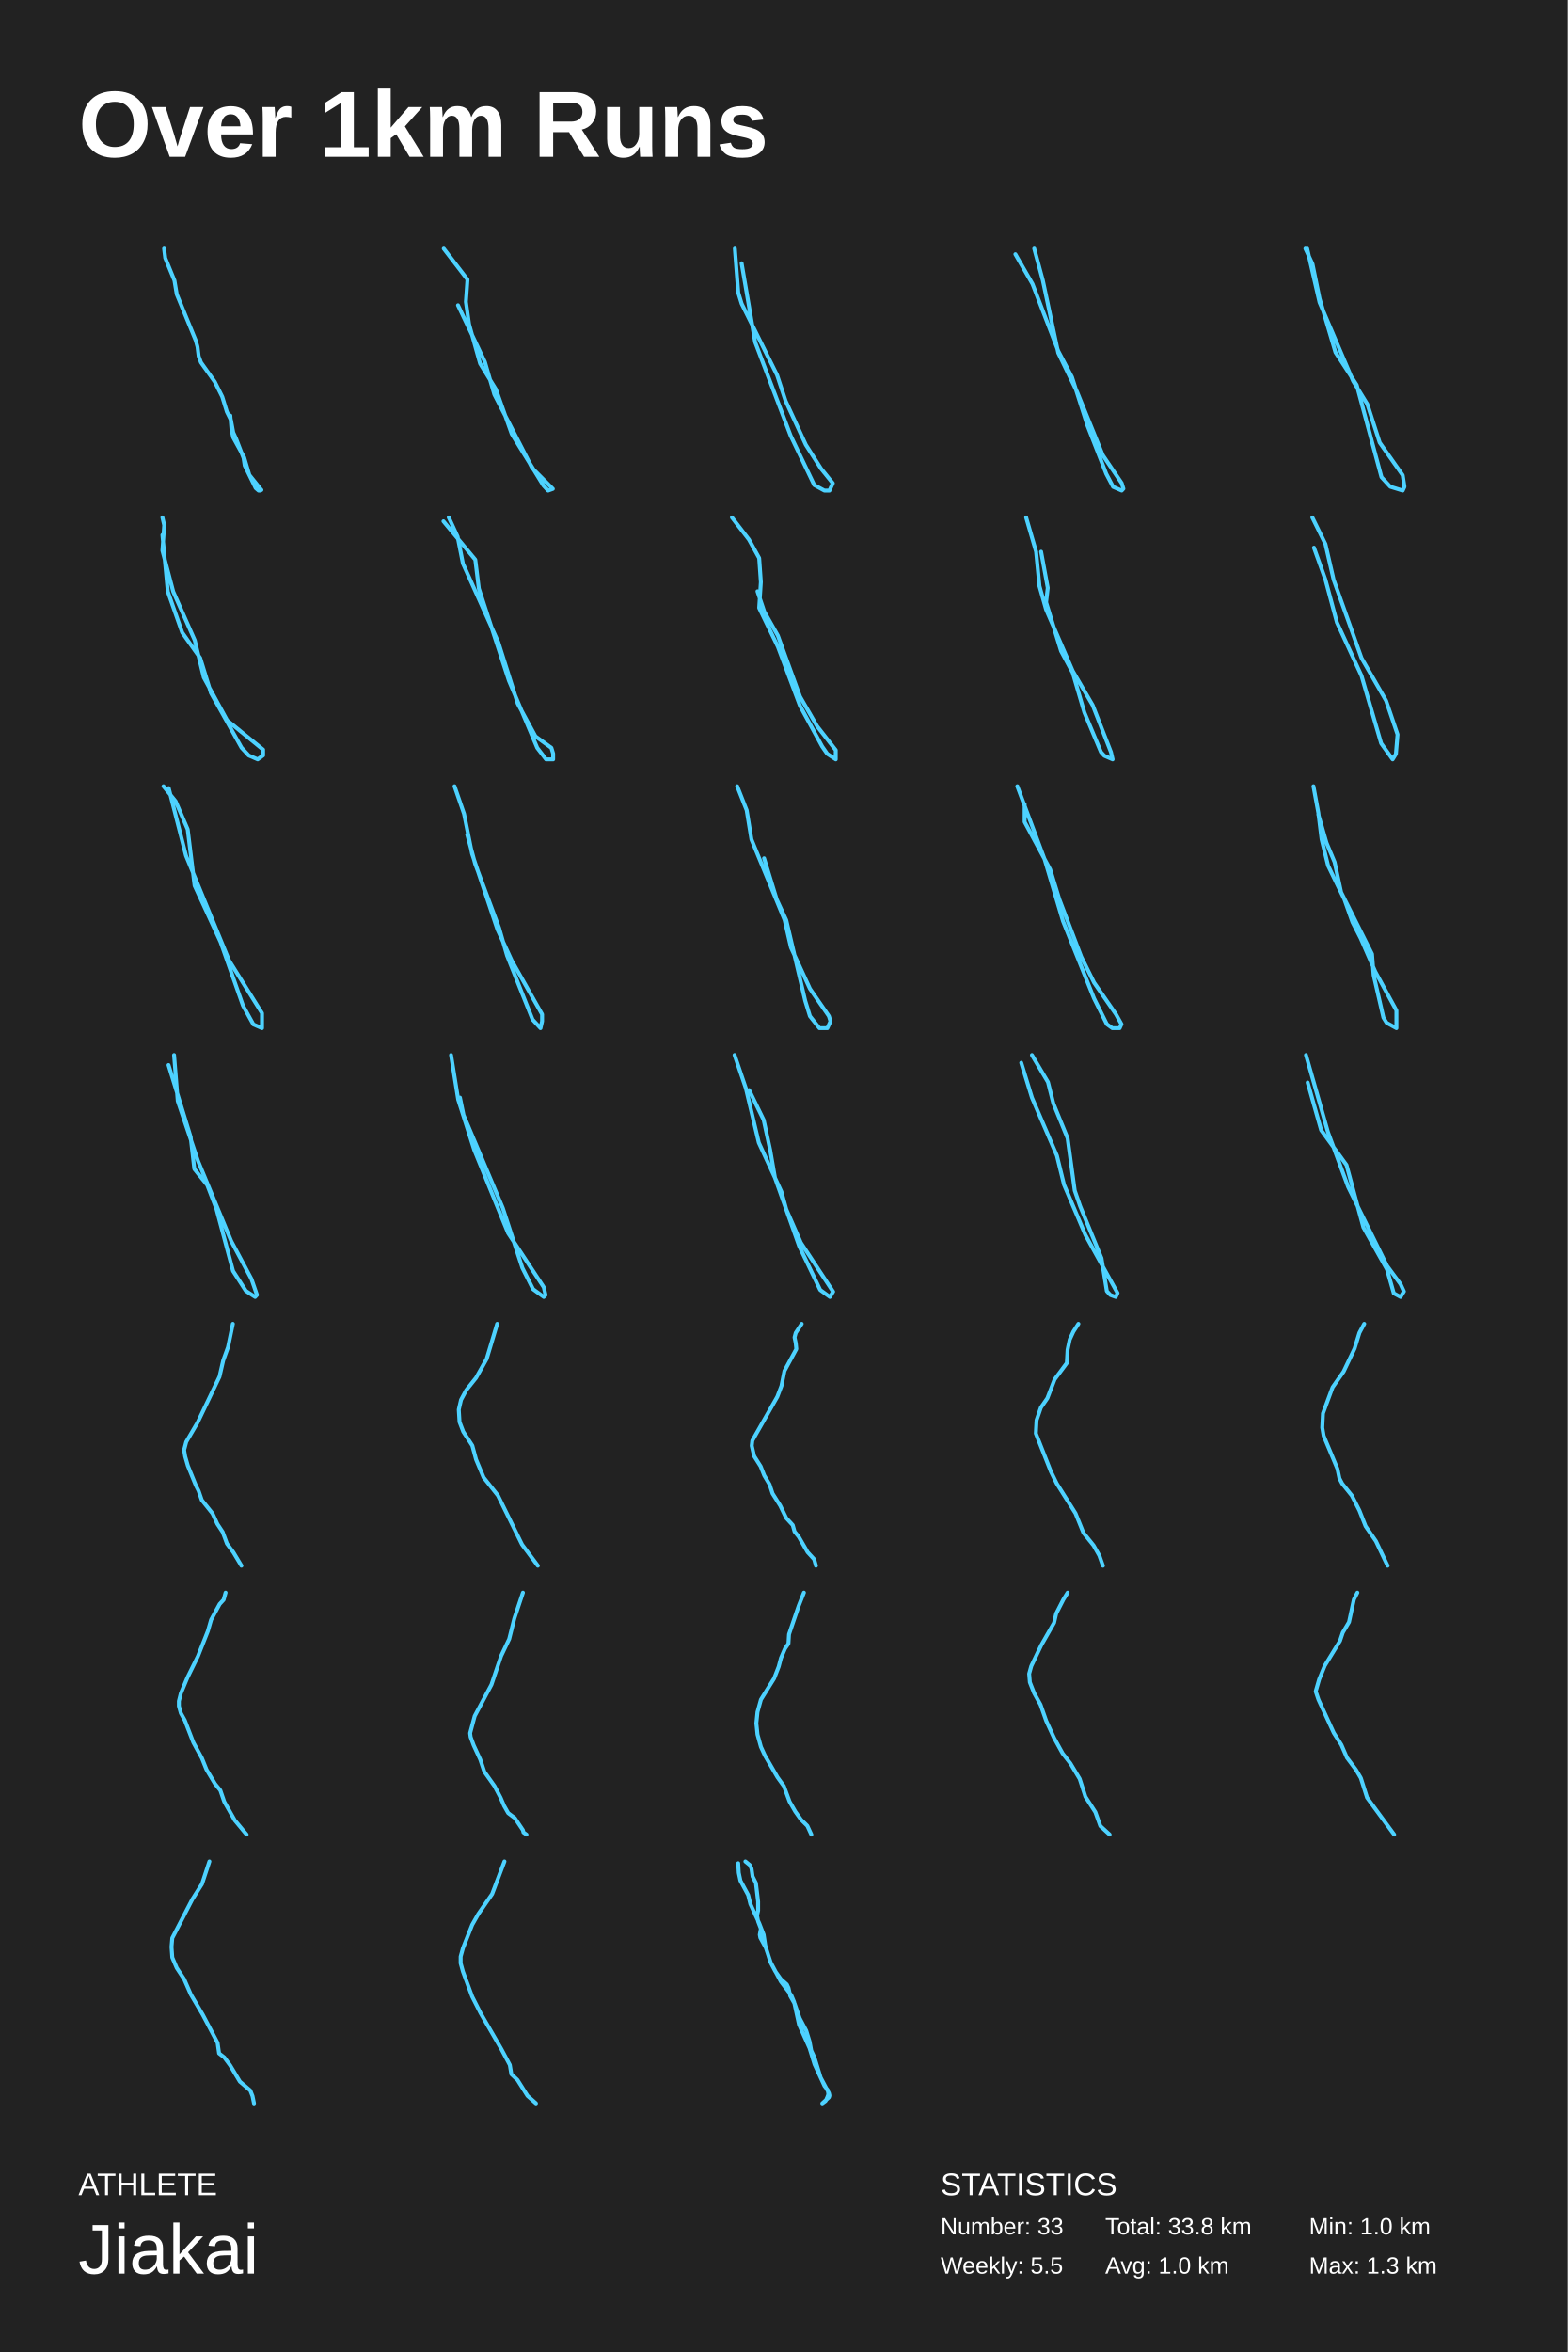
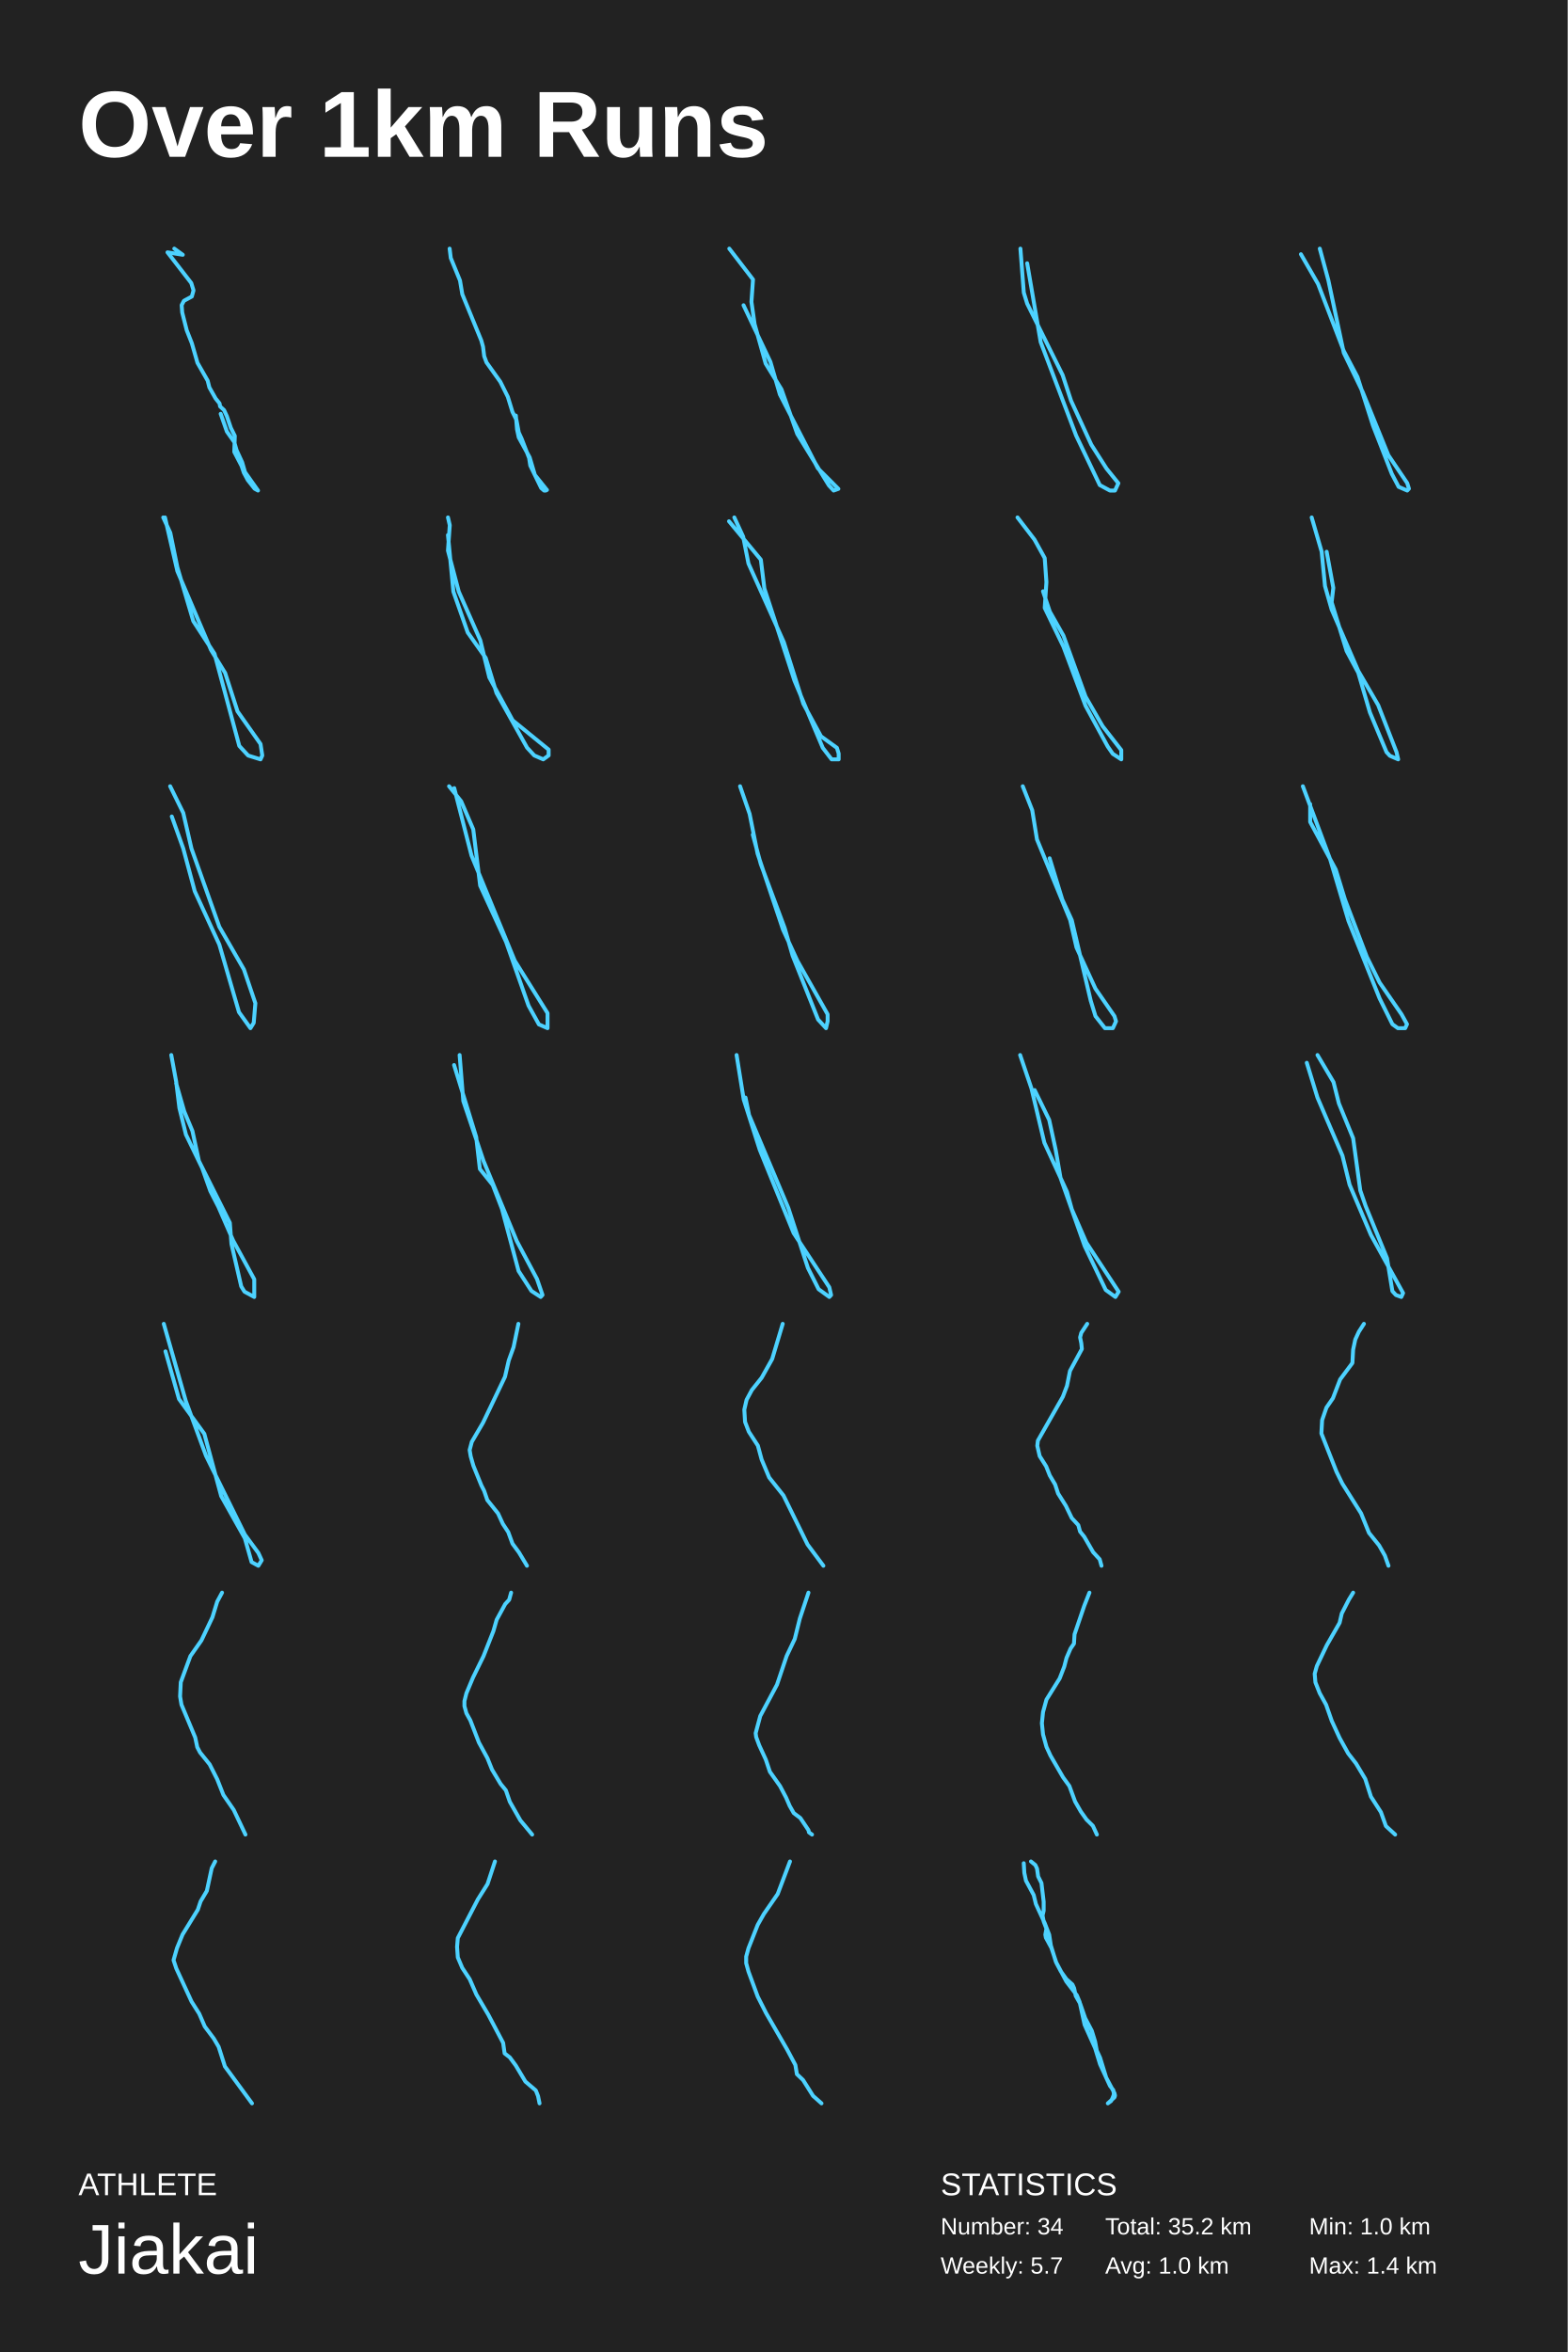
<svg xmlns="http://www.w3.org/2000/svg" baseProfile="full" height="300mm" version="1.1" viewBox="0,0,200,300" width="200mm">
  <defs />
  <rect fill="#222222" height="300" width="200" x="0" y="0" />
  <text fill="#FFFFFF" style="font-size:12px; font-family:Arial; font-weight:bold;" x="10" y="20">Over 1km Runs</text>
  <text fill="#FFFFFF" style="font-size:4px; font-family:Arial" x="10" y="280">ATHLETE</text>
  <text fill="#FFFFFF" style="font-size:9px; font-family:Arial" x="10" y="290">Jiakai</text>
  <text fill="#FFFFFF" style="font-size:4px; font-family:Arial" x="120" y="280">STATISTICS</text>
-   <text fill="#FFFFFF" style="font-size:3px; font-family:Arial" x="120" y="285">Number: 33</text>
-   <text fill="#FFFFFF" style="font-size:3px; font-family:Arial" x="120" y="290">Weekly: 5.5</text>
-   <text fill="#FFFFFF" style="font-size:3px; font-family:Arial" x="141" y="285">Total: 33.8 km</text>
+   <text fill="#FFFFFF" style="font-size:3px; font-family:Arial" x="120" y="285">Number: 34</text>
+   <text fill="#FFFFFF" style="font-size:3px; font-family:Arial" x="120" y="290">Weekly: 5.7</text>
+   <text fill="#FFFFFF" style="font-size:3px; font-family:Arial" x="141" y="285">Total: 35.2 km</text>
  <text fill="#FFFFFF" style="font-size:3px; font-family:Arial" x="141" y="290">Avg: 1.0 km</text>
  <text fill="#FFFFFF" style="font-size:3px; font-family:Arial" x="167" y="285">Min: 1.0 km</text>
-   <text fill="#FFFFFF" style="font-size:3px; font-family:Arial" x="167" y="290">Max: 1.3 km</text>
-   <polyline fill="none" points="20.934,31.714 21.081,32.91 22.256,35.781 22.55,37.535 24.975,43.435 25.196,44.233 25.343,45.429 25.637,46.226 27.4,48.698 28.355,50.611 28.943,52.525 29.457,53.562 29.751,55.156 30.119,55.954 31.074,58.425 31.221,59.382 32.617,62.252 32.985,62.571 33.205,62.571 33.352,62.492 33.278,62.412 31.809,60.578 31.148,58.346 29.751,55.794 29.531,54.758 29.384,53.003" stroke="#4dd2ff" stroke-linecap="round" stroke-linejoin="round" stroke-width="0.5" />
-   <polyline fill="none" points="56.613,31.714 59.639,35.654 59.437,38.499 59.84,41.343 61.252,46.377 63.269,49.66 65.286,55.35 69.319,61.915 69.924,62.571 70.529,62.353 67.908,59.726 63.067,50.316 61.857,46.158 58.429,38.936" stroke="#4dd2ff" stroke-linecap="round" stroke-linejoin="round" stroke-width="0.5" />
-   <polyline fill="none" points="94.614,33.584 96.338,43.636 100.862,55.558 103.878,61.87 105.17,62.571 105.817,62.571 106.248,61.636 104.74,59.766 102.801,56.727 100.215,51.117 99.138,47.844 94.614,38.727 94.183,37.325 93.752,31.714" stroke="#4dd2ff" stroke-linecap="round" stroke-linejoin="round" stroke-width="0.5" />
-   <polyline fill="none" points="129.538,32.426 131.725,36.224 135.007,44.769 136.757,48.092 138.725,54.264 141.132,60.435 142.007,62.097 143.1,62.571 143.319,62.334 143.1,61.622 140.694,58.062 137.413,49.991 135.007,45.007 133.038,35.749 131.944,31.714" stroke="#4dd2ff" stroke-linecap="round" stroke-linejoin="round" stroke-width="0.5" />
-   <polyline fill="none" points="166.538,31.714 167.441,33.673 168.343,38.082 170.375,44.939 173.083,49.102 176.243,60.857 177.371,62.082 178.951,62.571 179.177,62.082 178.951,60.612 176.017,56.449 174.437,51.551 172.631,48.612 168.343,38.571 166.763,31.714" stroke="#4dd2ff" stroke-linecap="round" stroke-linejoin="round" stroke-width="0.5" />
-   <polyline fill="none" points="20.722,68.24 21.41,75.456 23.244,80.682 25.538,83.917 26.914,88.396 30.812,95.364 31.73,96.359 32.876,96.857 33.564,96.359 33.564,95.613 28.978,91.88 25.996,86.406 24.85,81.677 22.098,75.456 20.722,70.23 20.951,66.995 20.722,66.0" stroke="#4dd2ff" stroke-linecap="round" stroke-linejoin="round" stroke-width="0.5" />
-   <polyline fill="none" points="56.575,66.49 60.637,71.388 61.089,75.061 64.926,86.816 68.537,95.388 69.665,96.857 70.568,96.857 70.568,96.122 70.342,95.388 68.311,93.918 66.054,89.755 63.571,81.918 59.058,71.878 58.381,68.449 57.252,66" stroke="#4dd2ff" stroke-linecap="round" stroke-linejoin="round" stroke-width="0.5" />
-   <polyline fill="none" points="93.379,66 95.55,68.827 96.852,71.182 97.069,74.244 96.852,77.542 99.24,82.489 102.062,90.026 104.884,95.208 105.535,96.15 106.621,96.857 106.621,95.679 104.233,92.617 102.062,88.848 99.24,81.075 97.504,78.013 96.635,75.422" stroke="#4dd2ff" stroke-linecap="round" stroke-linejoin="round" stroke-width="0.5" />
-   <polyline fill="none" points="132.821,70.375 133.67,74.981 133.458,76.823 135.367,83.041 136.853,85.804 138.339,90.87 140.461,95.936 140.885,96.397 141.946,96.857 141.734,95.936 139.4,89.949 136.853,85.574 133.458,77.744 132.609,74.751 132.184,70.375 130.911,66.0" stroke="#4dd2ff" stroke-linecap="round" stroke-linejoin="round" stroke-width="0.5" />
-   <polyline fill="none" points="167.63,69.857 169.093,73.941 170.557,79.387 173.694,86.193 176.203,94.815 177.666,96.857 178.085,96.176 178.294,93.681 176.83,89.37 173.694,83.924 170.139,73.941 169.093,69.403 167.421,66.0" stroke="#4dd2ff" stroke-linecap="round" stroke-linejoin="round" stroke-width="0.5" />
-   <polyline fill="none" points="20.86,100.286 22.403,102.199 23.946,105.787 24.828,112.963 28.135,120.14 31.001,128.272 32.323,130.664 33.426,131.143 33.426,129.229 29.237,122.532 23.726,109.136 21.522,100.525" stroke="#4dd2ff" stroke-linecap="round" stroke-linejoin="round" stroke-width="0.5" />
-   <polyline fill="none" points="59.611,106.457 60.626,110.204 63.673,118.359 64.689,121.886 67.939,130.041 68.954,131.143 69.157,130.261 69.157,129.38 65.298,122.547 63.47,118.58 60.22,108.882 59.204,103.812 57.986,100.286" stroke="#4dd2ff" stroke-linecap="round" stroke-linejoin="round" stroke-width="0.5" />
-   <polyline fill="none" points="97.479,109.477 99.092,114.73 100.303,117.356 102.723,127.641 103.328,129.611 104.538,131.143 105.546,131.143 105.95,130.267 105.748,129.611 103.328,126.109 100.908,120.857 100.101,117.356 95.866,107.07 95.26,103.35 94.05,100.286" stroke="#4dd2ff" stroke-linecap="round" stroke-linejoin="round" stroke-width="0.5" />
-   <polyline fill="none" points="129.785,100.286 133.282,109.644 135.613,117.485 139.575,127.349 141.207,130.637 141.906,131.143 142.839,131.143 143.072,130.637 142.372,129.372 139.575,125.326 137.944,122.037 135.147,114.703 133.981,110.909 130.718,104.838 130.718,102.562" stroke="#4dd2ff" stroke-linecap="round" stroke-linejoin="round" stroke-width="0.5" />
-   <polyline fill="none" points="168.187,103.889 169.225,107.493 170.263,109.971 171.093,113.8 175.037,121.683 175.244,124.386 176.49,129.791 176.905,130.467 178.15,131.143 178.15,128.891 175.452,123.935 173.584,119.656 172.546,117.629 171.508,114.701 169.432,110.421 168.602,107.043 168.187,103.664 167.564,100.286" stroke="#4dd2ff" stroke-linecap="round" stroke-linejoin="round" stroke-width="0.5" />
-   <polyline fill="none" points="21.502,135.847 24.323,145.027 24.793,149.107 26.438,151.148 27.613,154.208 29.728,162.113 31.373,164.664 32.548,165.429 32.783,165.174 32.078,163.133 29.493,158.288 25.263,148.087 22.678,140.437 22.207,134.571" stroke="#4dd2ff" stroke-linecap="round" stroke-linejoin="round" stroke-width="0.5" />
-   <polyline fill="none" points="58.68,140.002 59.135,142.224 64.14,154.073 66.643,161.726 68.008,164.441 69.373,165.429 69.6,165.182 69.373,164.194 64.823,157.282 60.5,146.667 58.453,140.249 57.543,134.571" stroke="#4dd2ff" stroke-linecap="round" stroke-linejoin="round" stroke-width="0.5" />
-   <polyline fill="none" points="95.57,139.043 97.424,142.845 98.248,146.646 98.867,150.224 101.958,158.944 104.637,164.534 105.873,165.429 106.285,164.758 102.164,158.497 100.309,154.248 99.691,152.012 96.806,145.752 95.157,138.82 93.715,134.571" stroke="#4dd2ff" stroke-linecap="round" stroke-linejoin="round" stroke-width="0.5" />
-   <polyline fill="none" points="131.651,134.571 133.699,138.027 134.381,140.743 136.201,145.186 137.111,151.851 137.794,153.826 140.524,160.491 141.206,164.688 141.661,165.182 142.344,165.429 142.571,164.935 138.476,157.529 135.746,151.111 134.836,147.408 131.651,140.002 130.286,135.559" stroke="#4dd2ff" stroke-linecap="round" stroke-linejoin="round" stroke-width="0.5" />
-   <polyline fill="none" points="166.825,138.078 168.548,144.156 171.78,148.597 173.934,156.545 176.95,161.922 177.812,164.961 178.674,165.429 179.105,164.727 178.674,163.792 176.95,161.455 171.995,151.403 169.41,144.39 166.61,134.571" stroke="#4dd2ff" stroke-linecap="round" stroke-linejoin="round" stroke-width="0.5" />
-   <polyline fill="none" points="29.706,168.857 29.091,171.824 28.476,173.53 27.997,175.607 25.195,181.467 23.759,183.915 23.486,184.953 23.622,185.769 23.964,186.956 24.99,189.478 25.331,190.146 25.742,191.333 27.109,193.039 27.724,194.374 28.407,195.412 28.954,196.896 29.775,198.008 30.8,199.714" stroke="#4dd2ff" stroke-linecap="round" stroke-linejoin="round" stroke-width="0.5" />
-   <polyline fill="none" points="63.427,168.857 62.082,173.34 60.737,175.738 59.488,177.301 58.816,178.552 58.528,179.803 58.624,181.367 59.104,182.618 60.257,184.39 60.737,186.162 61.698,188.456 63.523,190.749 66.598,197.004 68.615,199.714" stroke="#4dd2ff" stroke-linecap="round" stroke-linejoin="round" stroke-width="0.5" />
-   <polyline fill="none" points="102.275,168.857 101.517,170.009 101.365,170.585 101.517,171.326 101.592,172.066 100.076,174.864 99.697,176.757 99.166,178.156 95.981,183.751 95.905,184.409 96.208,185.726 97.043,187.042 97.498,188.194 98.18,189.346 98.559,190.498 99.545,192.062 100.303,193.625 101.137,194.53 101.365,195.353 101.896,196.011 103.033,197.986 103.867,198.891 104.095,199.714" stroke="#4dd2ff" stroke-linecap="round" stroke-linejoin="round" stroke-width="0.5" />
-   <polyline fill="none" points="137.579,168.857 136.935,169.856 136.475,170.854 136.199,172.153 136.106,173.85 134.542,175.947 133.622,178.344 132.793,179.542 132.241,181.14 132.149,182.838 134.082,187.731 134.818,189.229 137.211,193.024 138.223,195.52 139.512,197.118 140.248,198.416 140.708,199.714" stroke="#4dd2ff" stroke-linecap="round" stroke-linejoin="round" stroke-width="0.5" />
-   <polyline fill="none" points="174.042,168.857 173.428,170 172.813,172 171.409,174.952 170.005,176.952 168.776,180.286 168.688,182.095 168.864,183.143 170.619,187.333 170.882,188.572 171.233,189.238 172.462,190.762 173.428,192.667 174.218,194.667 175.534,196.571 177.026,199.714" stroke="#4dd2ff" stroke-linecap="round" stroke-linejoin="round" stroke-width="0.5" />
-   <polyline fill="none" points="28.779,203.143 28.527,204.053 28.024,204.599 26.933,206.602 26.514,208.058 25.255,211.244 23.913,213.975 23.074,215.977 22.823,216.979 22.823,217.616 23.074,218.526 23.578,219.436 24.668,222.258 25.759,224.261 26.346,225.717 27.436,227.537 28.108,228.357 28.611,229.813 29.953,232.18 31.463,234.0" stroke="#4dd2ff" stroke-linecap="round" stroke-linejoin="round" stroke-width="0.5" />
-   <polyline fill="none" points="66.713,203.143 65.612,206.447 64.964,209.047 63.928,211.226 62.697,214.881 60.559,218.888 59.976,221.067 60.041,221.559 60.43,222.613 61.272,224.441 61.79,225.987 63.086,227.815 63.863,229.291 64.316,230.345 64.835,231.259 65.677,231.891 66.713,233.438 66.778,233.719 67.167,234.0" stroke="#4dd2ff" stroke-linecap="round" stroke-linejoin="round" stroke-width="0.5" />
-   <polyline fill="none" points="102.559,203.143 101.901,204.809 100.658,208.458 100.585,209.648 100.146,210.282 99.634,211.472 99.342,212.583 98.757,214.09 97.076,216.787 96.637,218.373 96.491,219.801 96.637,221.229 97.076,222.815 97.588,223.926 99.196,226.702 100.0,227.813 100.731,229.796 101.462,231.065 102.193,232.096 102.997,232.889 103.509,234.0" stroke="#4dd2ff" stroke-linecap="round" stroke-linejoin="round" stroke-width="0.5" />
-   <polyline fill="none" points="136.201,203.143 135.656,204.03 134.748,205.805 134.475,206.988 132.84,209.847 131.568,212.509 131.295,213.494 131.386,214.579 131.931,215.959 132.749,217.438 133.476,219.508 134.475,221.677 135.565,223.649 136.565,224.93 137.746,226.902 138.473,229.169 139.745,231.141 140.381,232.916 141.562,234.0" stroke="#4dd2ff" stroke-linecap="round" stroke-linejoin="round" stroke-width="0.5" />
-   <polyline fill="none" points="173.167,203.143 172.724,204.008 172.104,206.892 171.307,208.238 170.952,209.295 169.004,212.467 168.295,214.198 167.852,215.736 168.206,216.793 170.155,221.023 171.13,222.561 171.838,224.195 172.99,225.733 173.61,226.79 174.407,229.29 177.862,234.0" stroke="#4dd2ff" stroke-linecap="round" stroke-linejoin="round" stroke-width="0.5" />
-   <polyline fill="none" points="26.716,237.429 25.768,240.309 24.536,242.263 21.977,247.2 21.882,248.332 21.977,249.669 22.546,251.006 23.493,252.446 24.347,254.4 25.863,256.972 27.759,260.571 27.949,261.909 28.612,262.423 29.37,263.451 30.603,265.509 31.93,266.64 32.214,267.36 32.404,268.286" stroke="#4dd2ff" stroke-linecap="round" stroke-linejoin="round" stroke-width="0.5" />
-   <polyline fill="none" points="64.356,237.429 62.787,241.578 61.022,244.132 60.237,245.515 59.061,248.495 58.767,249.559 58.767,250.41 59.061,251.474 60.237,254.666 61.316,256.794 63.964,261.37 65.042,263.391 65.238,264.562 66.023,265.306 67.298,267.328 68.376,268.286" stroke="#4dd2ff" stroke-linecap="round" stroke-linejoin="round" stroke-width="0.5" />
-   <polyline fill="none" points="95.096,237.429 95.66,237.888 95.872,238.347 96.013,239.343 96.437,240.185 96.719,242.559 96.719,243.707 96.578,244.32 96.719,245.086 97.072,246.004 96.93,246.77 97.001,247.153 97.707,248.455 98.342,250.369 98.906,251.441 99.612,252.436 100.388,253.125 100.6,253.585 100.811,254.58 101.376,255.575 102.011,257.413 102.858,259.021 103.281,260.399 103.493,261.548 103.916,262.467 104.692,264.993 105.751,266.984 105.821,267.29 105.751,267.52 104.904,268.286 105.328,267.979 105.539,267.52 105.68,267.137 105.61,266.601 105.186,266.065 103.916,263.309 103.281,261.241 101.94,258.255 101.305,255.346 100.953,254.503 99.612,252.742 98.271,250.216 97.636,248.148 97.424,246.77 96.86,245.315 95.731,242.865 95.449,241.716 94.461,239.879 94.249,238.883 94.179,237.658" stroke="#4dd2ff" stroke-linecap="round" stroke-linejoin="round" stroke-width="0.5" />
+   <text fill="#FFFFFF" style="font-size:3px; font-family:Arial" x="167" y="290">Max: 1.4 km</text>
+   <polyline fill="none" points="22.235,31.714 23.318,32.497 21.369,32.184 24.4,36.1 24.689,37.04 24.472,37.823 23.462,38.371 23.173,38.92 23.245,39.859 23.823,42.131 24.472,43.775 25.194,46.281 26.493,48.553 26.71,49.414 27.504,50.824 28.009,51.45 28.081,51.842 28.586,52.312 28.947,53.095 29.452,54.583 29.958,55.601 29.886,57.637 30.824,59.439 31.112,60.3 31.618,61.24 32.484,62.336 32.917,62.571 31.257,60.222 30.896,58.969 30.174,57.403 29.886,56.384 28.947,55.053 28.153,52.782" stroke="#4dd2ff" stroke-linecap="round" stroke-linejoin="round" stroke-width="0.5" />
+   <polyline fill="none" points="57.362,31.714 57.509,32.91 58.685,35.781 58.979,37.535 61.404,43.435 61.624,44.233 61.771,45.429 62.065,46.226 63.829,48.698 64.784,50.611 65.372,52.525 65.886,53.562 66.18,55.156 66.547,55.954 67.503,58.425 67.65,59.382 69.046,62.252 69.413,62.571 69.634,62.571 69.781,62.492 69.707,62.412 68.237,60.578 67.576,58.346 66.18,55.794 65.96,54.758 65.813,53.003" stroke="#4dd2ff" stroke-linecap="round" stroke-linejoin="round" stroke-width="0.5" />
+   <polyline fill="none" points="93.042,31.714 96.067,35.654 95.866,38.499 96.269,41.343 97.681,46.377 99.697,49.66 101.714,55.35 105.748,61.915 106.353,62.571 106.958,62.353 104.336,59.726 99.496,50.316 98.286,46.158 94.857,38.936" stroke="#4dd2ff" stroke-linecap="round" stroke-linejoin="round" stroke-width="0.5" />
+   <polyline fill="none" points="131.043,33.584 132.766,43.636 137.29,55.558 140.306,61.87 141.599,62.571 142.245,62.571 142.676,61.636 141.168,59.766 139.229,56.727 136.644,51.117 135.567,47.844 131.043,38.727 130.612,37.325 130.181,31.714" stroke="#4dd2ff" stroke-linecap="round" stroke-linejoin="round" stroke-width="0.5" />
+   <polyline fill="none" points="165.967,32.426 168.154,36.224 171.435,44.769 173.185,48.092 175.154,54.264 177.56,60.435 178.435,62.097 179.529,62.571 179.748,62.334 179.529,61.622 177.123,58.062 173.842,49.991 171.435,45.007 169.467,35.749 168.373,31.714" stroke="#4dd2ff" stroke-linecap="round" stroke-linejoin="round" stroke-width="0.5" />
+   <polyline fill="none" points="20.823,66 21.726,67.959 22.629,72.367 24.66,79.225 27.369,83.388 30.528,95.143 31.657,96.367 33.237,96.857 33.462,96.367 33.237,94.898 30.303,90.735 28.723,85.837 26.917,82.898 22.629,72.857 21.049,66" stroke="#4dd2ff" stroke-linecap="round" stroke-linejoin="round" stroke-width="0.5" />
+   <polyline fill="none" points="57.15,68.24 57.838,75.456 59.673,80.682 61.966,83.917 63.342,88.396 67.241,95.364 68.158,96.359 69.305,96.857 69.993,96.359 69.993,95.613 65.406,91.88 62.425,86.406 61.278,81.677 58.526,75.456 57.15,70.23 57.379,66.995 57.15,66.0" stroke="#4dd2ff" stroke-linecap="round" stroke-linejoin="round" stroke-width="0.5" />
+   <polyline fill="none" points="93.004,66.49 97.066,71.388 97.517,75.061 101.354,86.816 104.965,95.388 106.094,96.857 106.996,96.857 106.996,96.122 106.771,95.388 104.74,93.918 102.483,89.755 100.0,81.918 95.486,71.878 94.809,68.449 93.681,66" stroke="#4dd2ff" stroke-linecap="round" stroke-linejoin="round" stroke-width="0.5" />
+   <polyline fill="none" points="129.808,66 131.978,68.827 133.281,71.182 133.498,74.244 133.281,77.542 135.669,82.489 138.491,90.026 141.313,95.208 141.964,96.15 143.049,96.857 143.049,95.679 140.662,92.617 138.491,88.848 135.669,81.075 133.932,78.013 133.064,75.422" stroke="#4dd2ff" stroke-linecap="round" stroke-linejoin="round" stroke-width="0.5" />
+   <polyline fill="none" points="169.249,70.375 170.098,74.981 169.886,76.823 171.796,83.041 173.282,85.804 174.767,90.87 176.889,95.936 177.314,96.397 178.375,96.857 178.163,95.936 175.828,89.949 173.282,85.574 169.886,77.744 169.037,74.751 168.613,70.375 167.339,66.0" stroke="#4dd2ff" stroke-linecap="round" stroke-linejoin="round" stroke-width="0.5" />
+   <polyline fill="none" points="21.915,104.143 23.379,108.227 24.843,113.672 27.979,120.479 30.488,129.101 31.952,131.143 32.37,130.462 32.579,127.966 31.116,123.655 27.979,118.21 24.425,108.227 23.379,103.689 21.706,100.286" stroke="#4dd2ff" stroke-linecap="round" stroke-linejoin="round" stroke-width="0.5" />
+   <polyline fill="none" points="57.289,100.286 58.832,102.199 60.375,105.787 61.257,112.963 64.563,120.14 67.429,128.272 68.752,130.664 69.854,131.143 69.854,129.229 65.666,122.532 60.155,109.136 57.95,100.525" stroke="#4dd2ff" stroke-linecap="round" stroke-linejoin="round" stroke-width="0.5" />
+   <polyline fill="none" points="96.039,106.457 97.055,110.204 100.102,118.359 101.117,121.886 104.367,130.041 105.383,131.143 105.586,130.261 105.586,129.38 101.727,122.547 99.898,118.58 96.648,108.882 95.633,103.812 94.414,100.286" stroke="#4dd2ff" stroke-linecap="round" stroke-linejoin="round" stroke-width="0.5" />
+   <polyline fill="none" points="133.908,109.477 135.521,114.73 136.731,117.356 139.151,127.641 139.756,129.611 140.966,131.143 141.975,131.143 142.378,130.267 142.177,129.611 139.756,126.109 137.336,120.857 136.529,117.356 132.294,107.07 131.689,103.35 130.479,100.286" stroke="#4dd2ff" stroke-linecap="round" stroke-linejoin="round" stroke-width="0.5" />
+   <polyline fill="none" points="166.214,100.286 169.71,109.644 172.041,117.485 176.004,127.349 177.636,130.637 178.335,131.143 179.267,131.143 179.5,130.637 178.801,129.372 176.004,125.326 174.372,122.037 171.575,114.703 170.41,110.909 167.146,104.838 167.146,102.562" stroke="#4dd2ff" stroke-linecap="round" stroke-linejoin="round" stroke-width="0.5" />
+   <polyline fill="none" points="22.473,138.175 23.51,141.779 24.548,144.257 25.379,148.086 29.322,155.969 29.53,158.672 30.775,164.077 31.19,164.753 32.436,165.429 32.436,163.176 29.737,158.221 27.869,153.942 26.832,151.915 25.794,148.986 23.718,144.707 22.888,141.328 22.473,137.95 21.85,134.571" stroke="#4dd2ff" stroke-linecap="round" stroke-linejoin="round" stroke-width="0.5" />
+   <polyline fill="none" points="57.931,135.847 60.751,145.027 61.221,149.107 62.866,151.148 64.041,154.208 66.157,162.113 67.802,164.664 68.977,165.429 69.212,165.174 68.507,163.133 65.922,158.288 61.691,148.087 59.106,140.437 58.636,134.571" stroke="#4dd2ff" stroke-linecap="round" stroke-linejoin="round" stroke-width="0.5" />
+   <polyline fill="none" points="95.109,140.002 95.564,142.224 100.569,154.073 103.071,161.726 104.436,164.441 105.801,165.429 106.029,165.182 105.801,164.194 101.251,157.282 96.929,146.667 94.881,140.249 93.971,134.571" stroke="#4dd2ff" stroke-linecap="round" stroke-linejoin="round" stroke-width="0.5" />
+   <polyline fill="none" points="131.998,139.043 133.853,142.845 134.677,146.646 135.295,150.224 138.386,158.944 141.065,164.534 142.301,165.429 142.714,164.758 138.592,158.497 136.738,154.248 136.119,152.012 133.235,145.752 131.586,138.82 130.144,134.571" stroke="#4dd2ff" stroke-linecap="round" stroke-linejoin="round" stroke-width="0.5" />
+   <polyline fill="none" points="168.08,134.571 170.127,138.027 170.81,140.743 172.63,145.186 173.54,151.851 174.222,153.826 176.952,160.491 177.635,164.688 178.09,165.182 178.772,165.429 179,164.935 174.905,157.529 172.175,151.111 171.265,147.408 168.08,140.002 166.715,135.559" stroke="#4dd2ff" stroke-linecap="round" stroke-linejoin="round" stroke-width="0.5" />
+   <polyline fill="none" points="21.111,172.364 22.834,178.442 26.066,182.883 28.22,190.831 31.236,196.208 32.098,199.247 32.96,199.714 33.39,199.013 32.96,198.078 31.236,195.74 26.281,185.688 23.696,178.675 20.895,168.857" stroke="#4dd2ff" stroke-linecap="round" stroke-linejoin="round" stroke-width="0.5" />
+   <polyline fill="none" points="66.135,168.857 65.52,171.824 64.904,173.53 64.426,175.607 61.623,181.467 60.188,183.915 59.914,184.953 60.051,185.769 60.393,186.956 61.418,189.478 61.76,190.146 62.17,191.333 63.537,193.039 64.152,194.374 64.836,195.412 65.383,196.896 66.203,198.008 67.229,199.714" stroke="#4dd2ff" stroke-linecap="round" stroke-linejoin="round" stroke-width="0.5" />
+   <polyline fill="none" points="99.856,168.857 98.511,173.34 97.166,175.738 95.917,177.301 95.245,178.552 94.956,179.803 95.052,181.367 95.533,182.618 96.686,184.39 97.166,186.162 98.127,188.456 99.952,190.749 103.026,197.004 105.044,199.714" stroke="#4dd2ff" stroke-linecap="round" stroke-linejoin="round" stroke-width="0.5" />
+   <polyline fill="none" points="138.704,168.857 137.945,170.009 137.794,170.585 137.945,171.326 138.021,172.066 136.504,174.864 136.125,176.757 135.594,178.156 132.41,183.751 132.334,184.409 132.637,185.726 133.471,187.042 133.926,188.194 134.609,189.346 134.988,190.498 135.974,192.062 136.732,193.625 137.566,194.53 137.794,195.353 138.324,196.011 139.462,197.986 140.296,198.891 140.523,199.714" stroke="#4dd2ff" stroke-linecap="round" stroke-linejoin="round" stroke-width="0.5" />
+   <polyline fill="none" points="174.007,168.857 173.363,169.856 172.903,170.854 172.627,172.153 172.535,173.85 170.971,175.947 170.05,178.344 169.222,179.542 168.67,181.14 168.578,182.838 170.51,187.731 171.247,189.229 173.639,193.024 174.652,195.52 175.94,197.118 176.676,198.416 177.136,199.714" stroke="#4dd2ff" stroke-linecap="round" stroke-linejoin="round" stroke-width="0.5" />
+   <polyline fill="none" points="28.328,203.143 27.713,204.286 27.099,206.286 25.695,209.238 24.29,211.238 23.062,214.572 22.974,216.381 23.149,217.429 24.905,221.619 25.168,222.857 25.519,223.524 26.748,225.048 27.713,226.952 28.503,228.952 29.82,230.857 31.312,234.0" stroke="#4dd2ff" stroke-linecap="round" stroke-linejoin="round" stroke-width="0.5" />
+   <polyline fill="none" points="65.207,203.143 64.956,204.053 64.452,204.599 63.362,206.602 62.942,208.058 61.684,211.244 60.342,213.975 59.503,215.977 59.251,216.979 59.251,217.616 59.503,218.526 60.006,219.436 61.097,222.258 62.187,224.261 62.775,225.717 63.865,227.537 64.536,228.357 65.039,229.813 66.382,232.18 67.891,234.0" stroke="#4dd2ff" stroke-linecap="round" stroke-linejoin="round" stroke-width="0.5" />
+   <polyline fill="none" points="103.142,203.143 102.04,206.447 101.393,209.047 100.356,211.226 99.126,214.881 96.988,218.888 96.405,221.067 96.47,221.559 96.858,222.613 97.7,224.441 98.219,225.987 99.514,227.815 100.291,229.291 100.745,230.345 101.263,231.259 102.105,231.891 103.142,233.438 103.206,233.719 103.595,234.0" stroke="#4dd2ff" stroke-linecap="round" stroke-linejoin="round" stroke-width="0.5" />
+   <polyline fill="none" points="138.987,203.143 138.329,204.809 137.086,208.458 137.013,209.648 136.575,210.282 136.063,211.472 135.771,212.583 135.186,214.09 133.504,216.787 133.066,218.373 132.92,219.801 133.066,221.229 133.504,222.815 134.016,223.926 135.624,226.702 136.429,227.813 137.16,229.796 137.891,231.065 138.622,232.096 139.426,232.889 139.937,234.0" stroke="#4dd2ff" stroke-linecap="round" stroke-linejoin="round" stroke-width="0.5" />
+   <polyline fill="none" points="172.63,203.143 172.085,204.03 171.176,205.805 170.904,206.988 169.268,209.847 167.997,212.509 167.724,213.494 167.815,214.579 168.36,215.959 169.178,217.438 169.904,219.508 170.904,221.677 171.994,223.649 172.993,224.93 174.175,226.902 174.901,229.169 176.173,231.141 176.809,232.916 177.99,234.0" stroke="#4dd2ff" stroke-linecap="round" stroke-linejoin="round" stroke-width="0.5" />
+   <polyline fill="none" points="27.453,237.429 27.01,238.294 26.39,241.178 25.593,242.523 25.238,243.581 23.289,246.753 22.581,248.483 22.138,250.021 22.492,251.079 24.441,255.308 25.415,256.847 26.124,258.481 27.276,260.019 27.896,261.076 28.693,263.575 32.148,268.286" stroke="#4dd2ff" stroke-linecap="round" stroke-linejoin="round" stroke-width="0.5" />
+   <polyline fill="none" points="63.145,237.429 62.197,240.309 60.965,242.263 58.405,247.2 58.311,248.332 58.405,249.669 58.974,251.006 59.922,252.446 60.775,254.4 62.292,256.972 64.188,260.571 64.377,261.909 65.041,262.423 65.799,263.451 67.031,265.509 68.358,266.64 68.643,267.36 68.832,268.286" stroke="#4dd2ff" stroke-linecap="round" stroke-linejoin="round" stroke-width="0.5" />
+   <polyline fill="none" points="100.784,237.429 99.216,241.578 97.45,244.132 96.666,245.515 95.489,248.495 95.195,249.559 95.195,250.41 95.489,251.474 96.666,254.666 97.745,256.794 100.392,261.37 101.471,263.391 101.667,264.562 102.451,265.306 103.726,267.328 104.805,268.286" stroke="#4dd2ff" stroke-linecap="round" stroke-linejoin="round" stroke-width="0.5" />
+   <polyline fill="none" points="131.524,237.429 132.089,237.888 132.301,238.347 132.442,239.343 132.865,240.185 133.147,242.559 133.147,243.707 133.006,244.32 133.147,245.086 133.5,246.004 133.359,246.77 133.43,247.153 134.135,248.455 134.77,250.369 135.335,251.441 136.04,252.436 136.817,253.125 137.028,253.585 137.24,254.58 137.805,255.575 138.44,257.413 139.286,259.021 139.71,260.399 139.921,261.548 140.345,262.467 141.121,264.993 142.179,266.984 142.25,267.29 142.179,267.52 141.333,268.286 141.756,267.979 141.968,267.52 142.109,267.137 142.038,266.601 141.615,266.065 140.345,263.309 139.71,261.241 138.369,258.255 137.734,255.346 137.381,254.503 136.04,252.742 134.7,250.216 134.065,248.148 133.853,246.77 133.289,245.315 132.159,242.865 131.877,241.716 130.889,239.879 130.678,238.883 130.607,237.658" stroke="#4dd2ff" stroke-linecap="round" stroke-linejoin="round" stroke-width="0.5" />
</svg>
